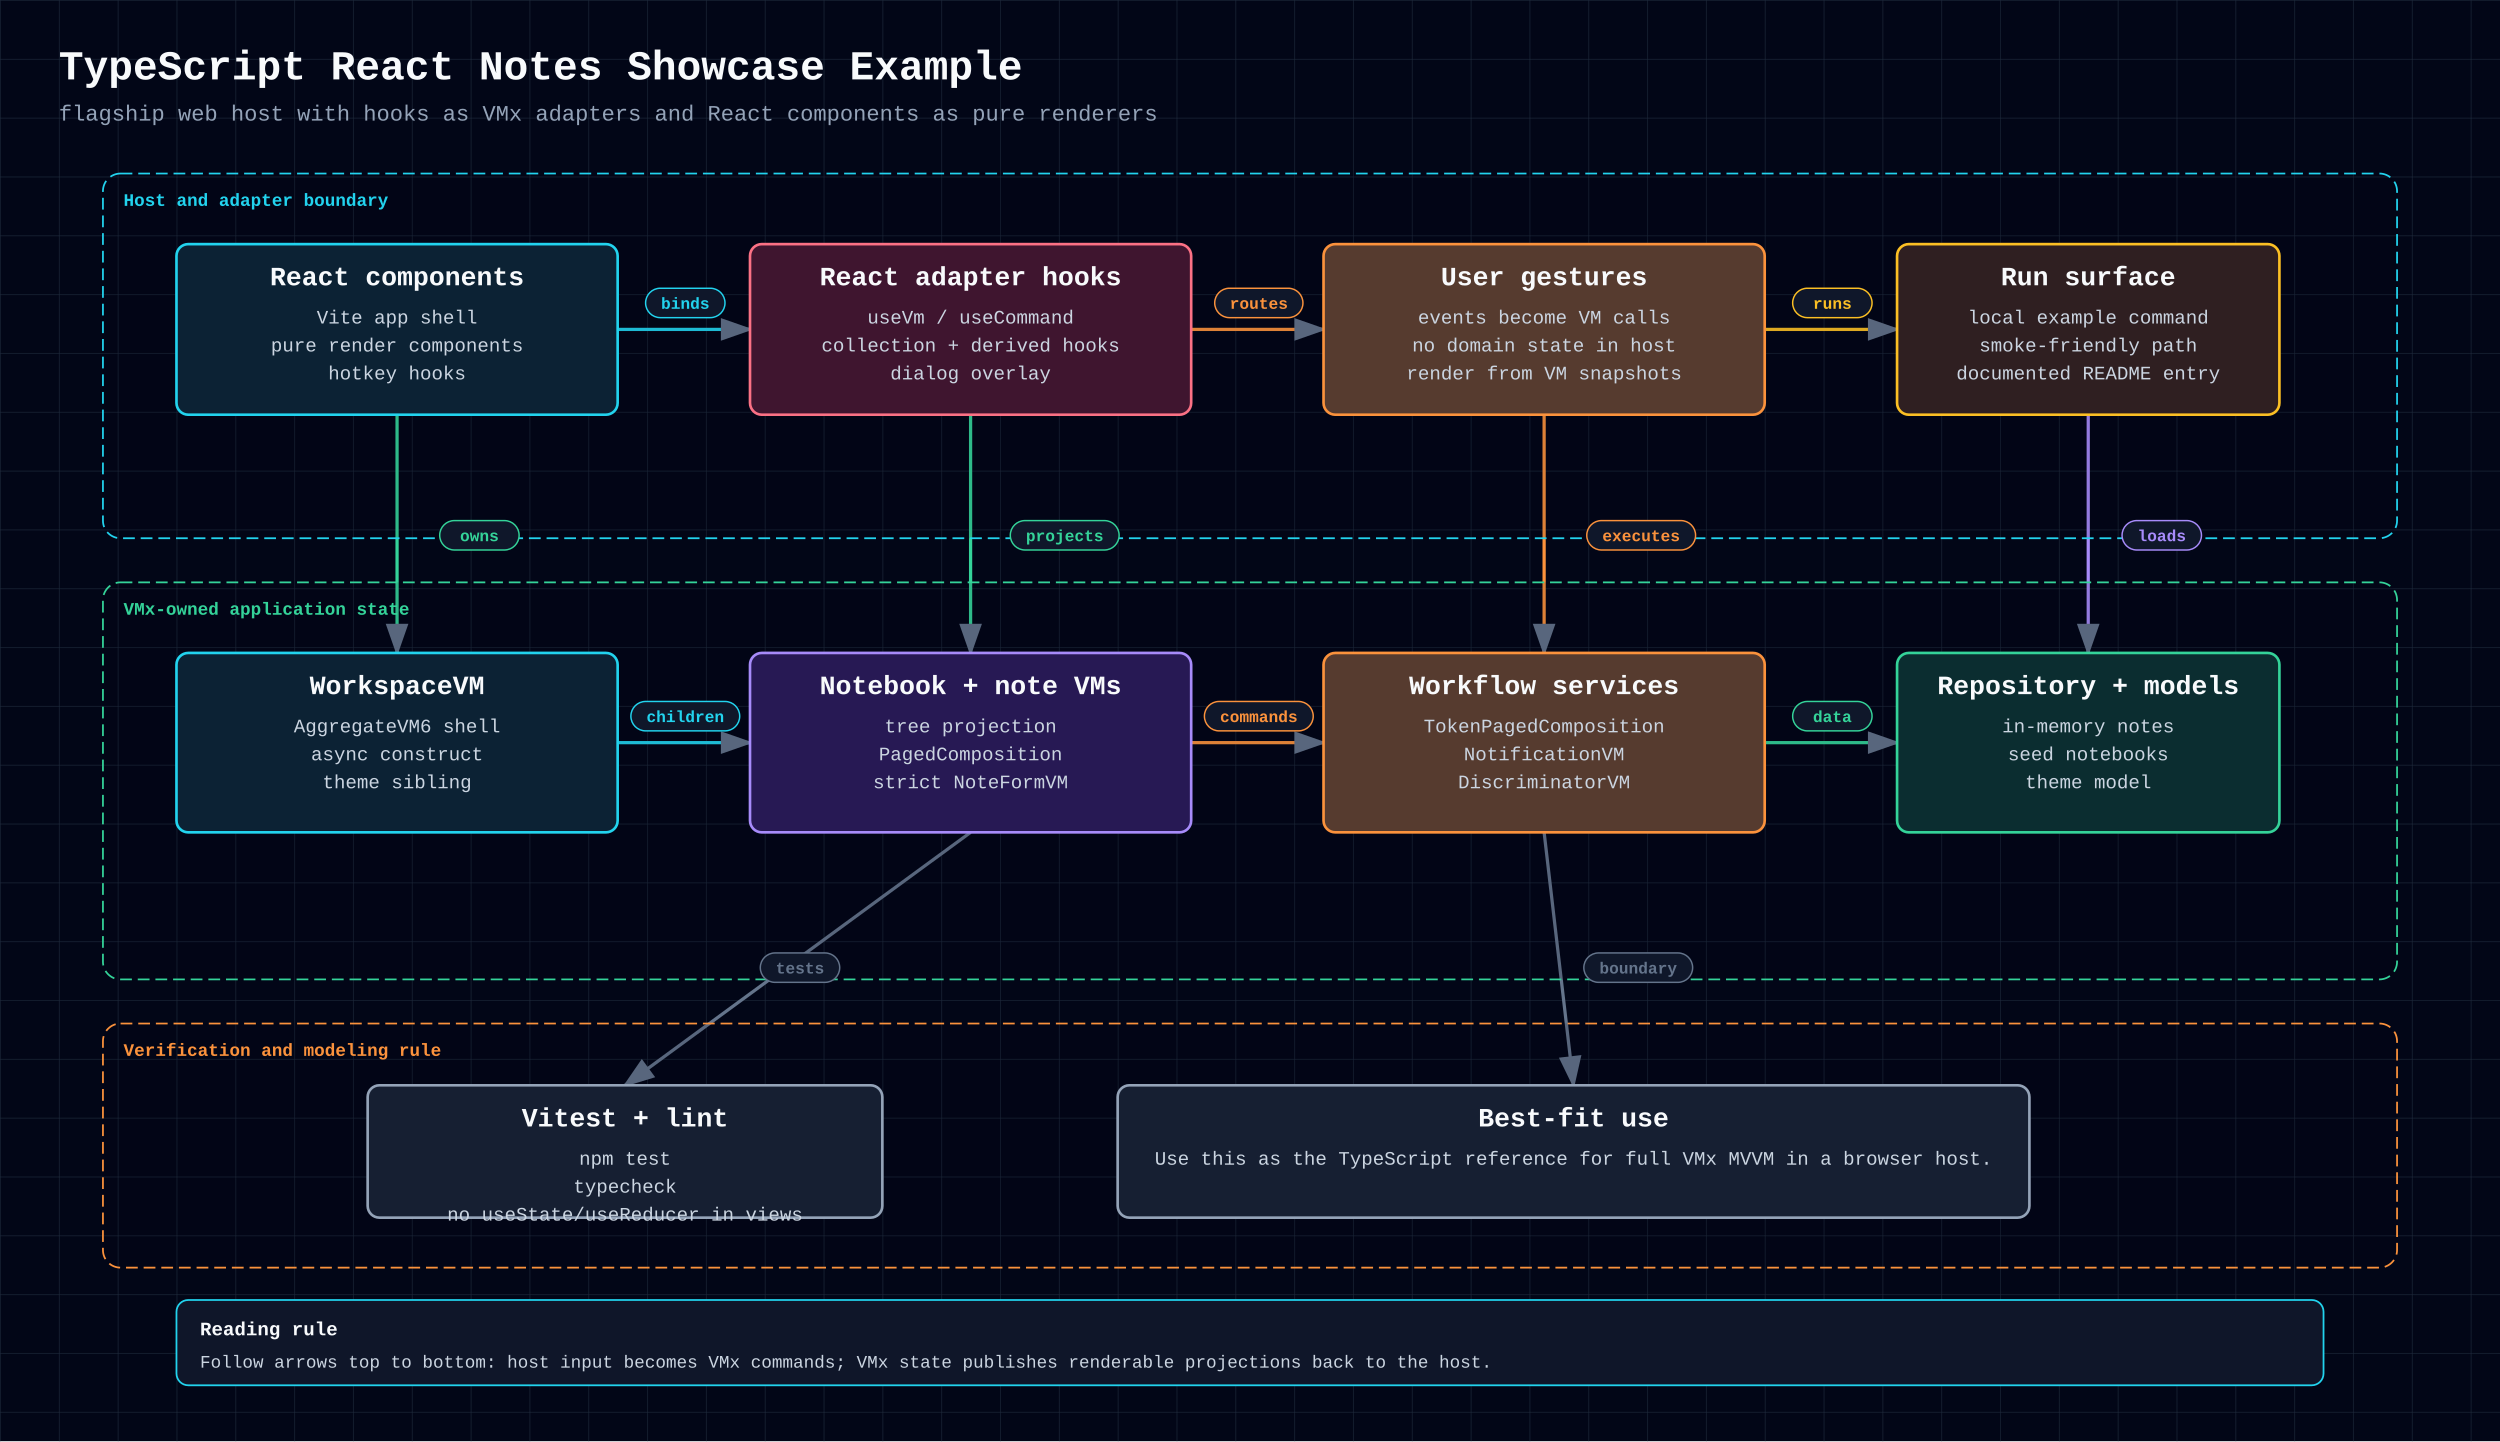
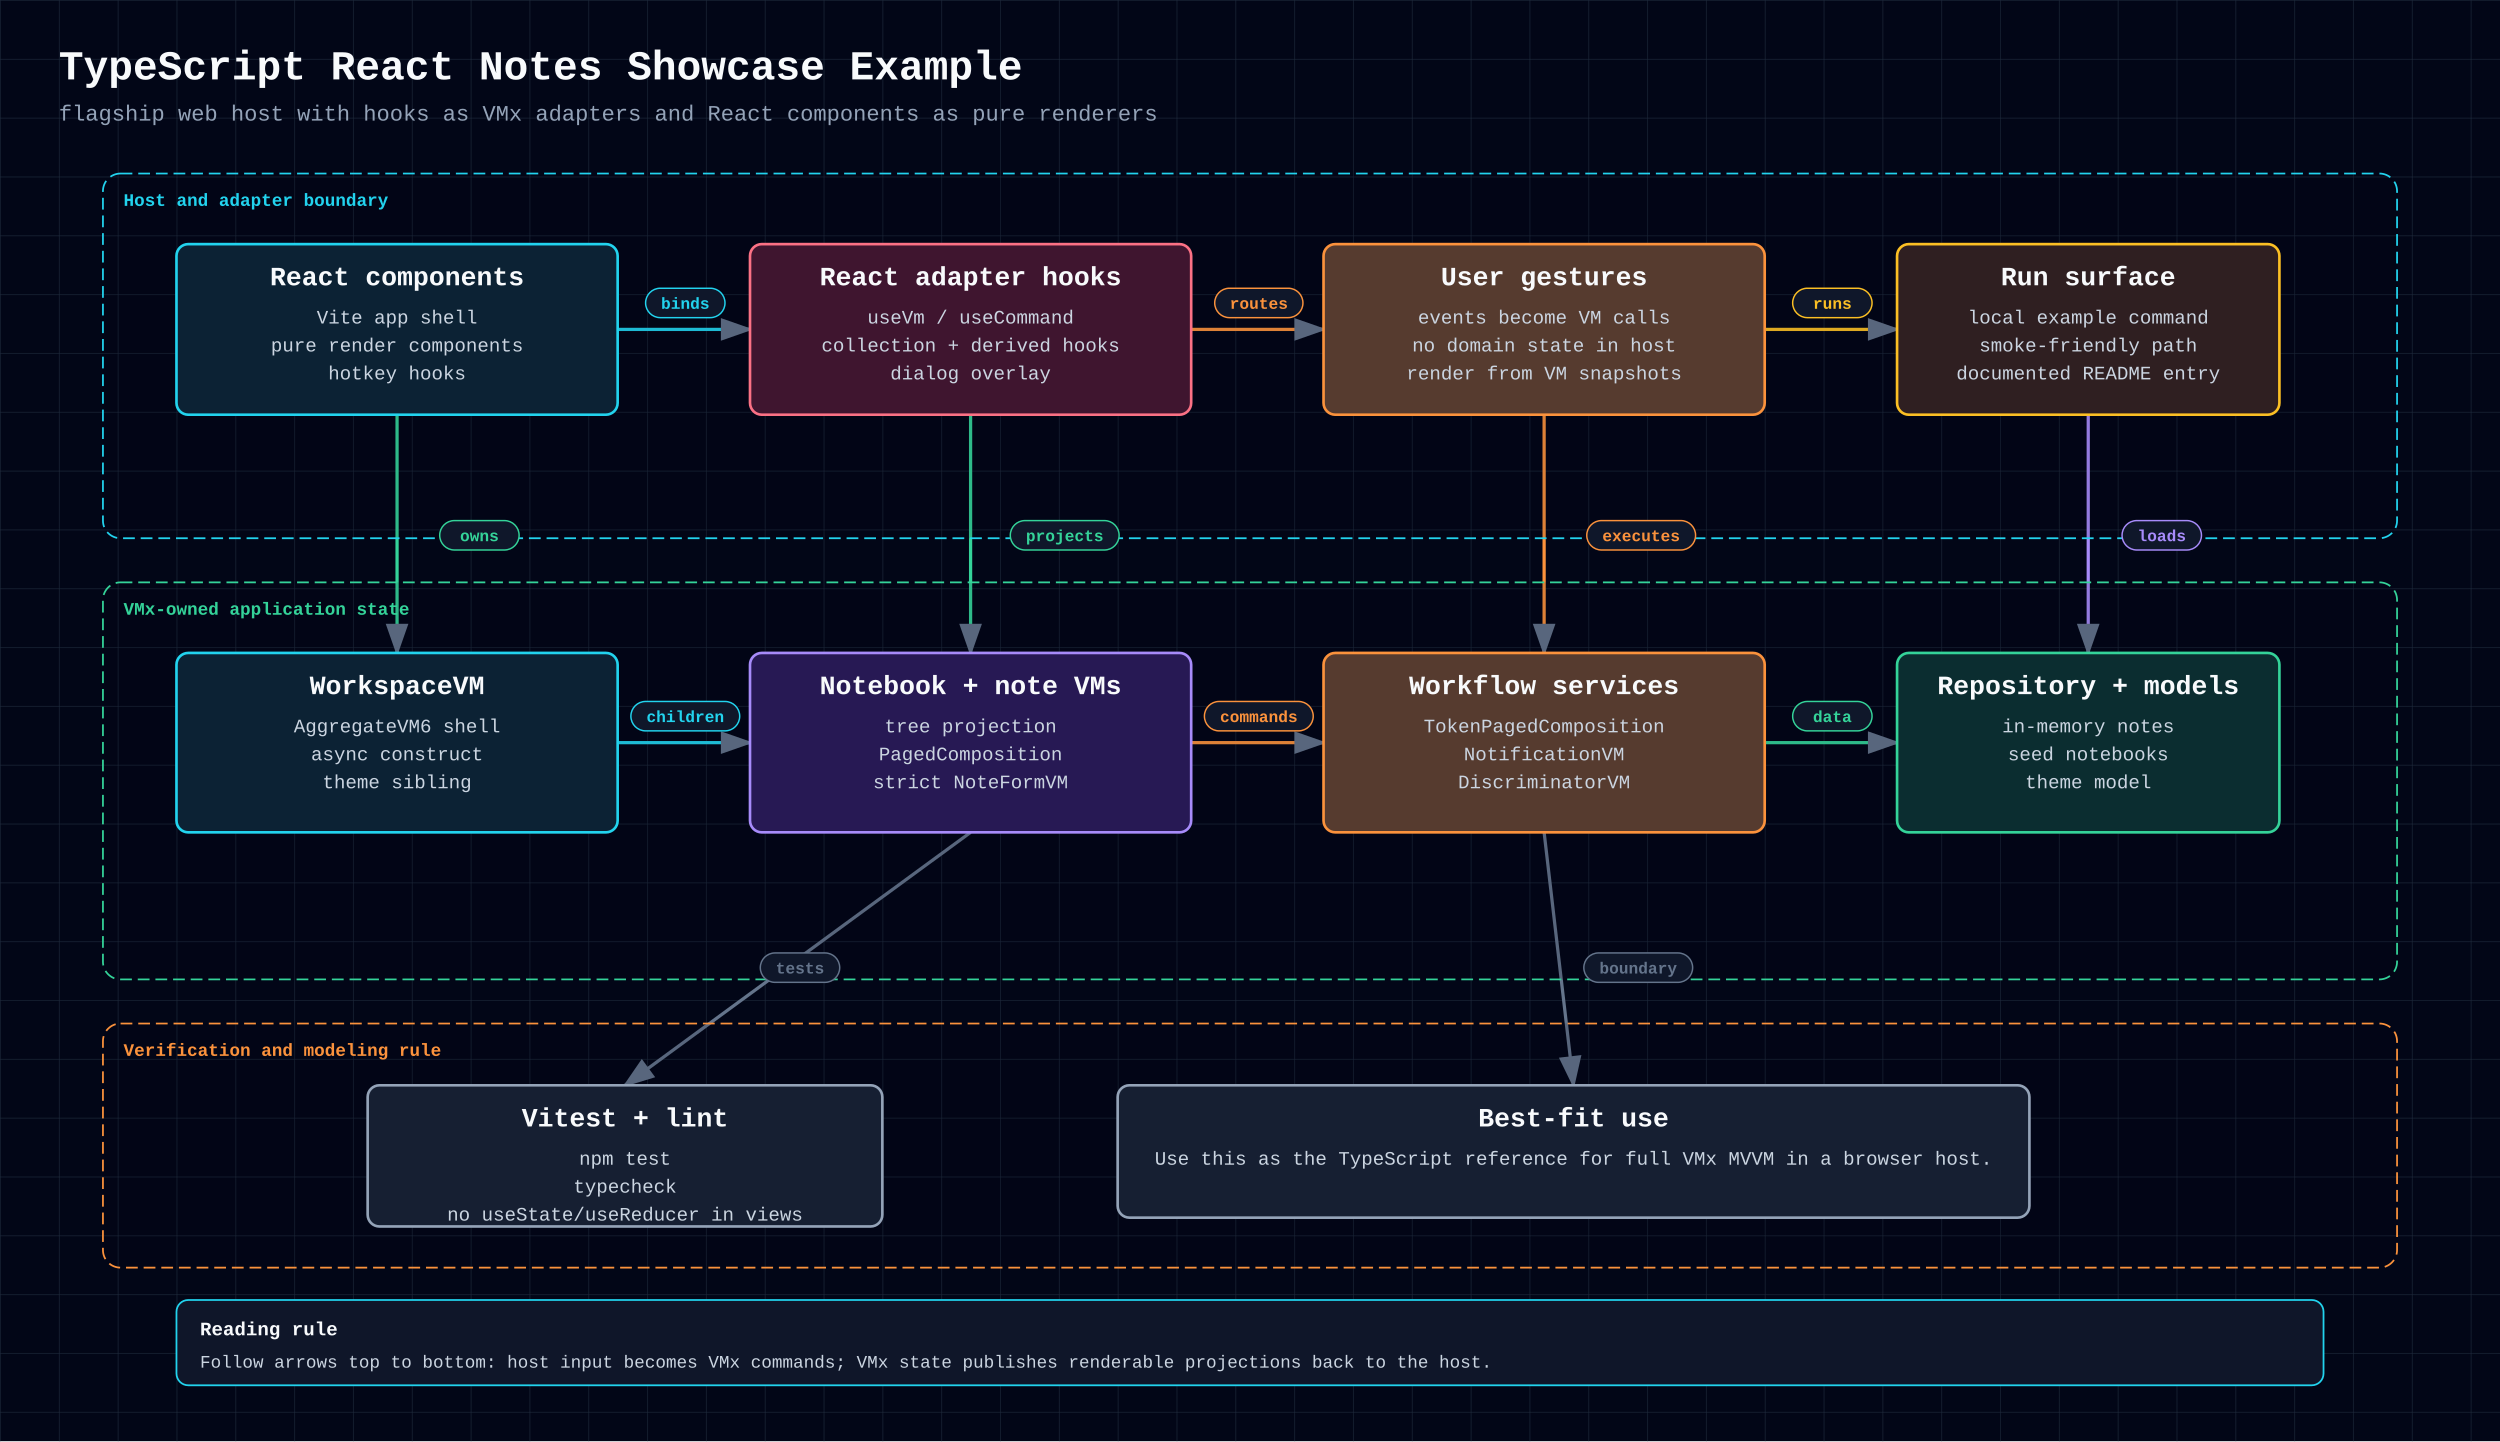
<svg xmlns="http://www.w3.org/2000/svg" width="1700" height="980" viewBox="0 0 1700 980" style="font-family: 'JetBrains Mono', ui-monospace, SFMono-Regular, Menlo, Monaco, Consolas, 'Liberation Mono', 'Courier New', monospace;">
  <defs>
    <style>
      text { font-family: 'JetBrains Mono', ui-monospace, SFMono-Regular, Menlo, Monaco, Consolas, 'Liberation Mono', 'Courier New', monospace; }
    </style>
    <pattern id="grid" width="40" height="40" patternUnits="userSpaceOnUse">
      <path d="M 40 0 L 0 0 0 40" fill="none" stroke="#1e293b" stroke-width="0.8" />
    </pattern>
    <marker id="arrowhead" markerWidth="10" markerHeight="7" refX="9" refY="3.5" orient="auto">
      <polygon points="0 0, 10 3.5, 0 7" fill="#64748b" />
    </marker>
  </defs>
  <rect width="100%" height="100%" fill="#020617" />
  <rect width="100%" height="100%" fill="url(#grid)" />
  <text x="40" y="54" fill="#f8fafc" font-size="28" font-weight="700" text-anchor="start">TypeScript React Notes Showcase Example</text>
  <text x="40" y="82" fill="#94a3b8" font-size="15" font-weight="400" text-anchor="start">flagship web host with hooks as VMx adapters and React components as pure renderers</text>
  <polyline points="420,224 510,224" fill="none" stroke="#22d3ee" stroke-width="2.2" marker-end="url(#arrowhead)" />
  <polyline points="810,224 900,224" fill="none" stroke="#fb923c" stroke-width="2.2" marker-end="url(#arrowhead)" />
  <polyline points="1200,224 1290,224" fill="none" stroke="#fbbf24" stroke-width="2.2" marker-end="url(#arrowhead)" />
  <polyline points="270,282 270,444" fill="none" stroke="#34d399" stroke-width="2.2" marker-end="url(#arrowhead)" />
  <polyline points="660,282 660,444" fill="none" stroke="#34d399" stroke-width="2.2" marker-end="url(#arrowhead)" />
  <polyline points="1050,282 1050,444" fill="none" stroke="#fb923c" stroke-width="2.2" marker-end="url(#arrowhead)" />
  <polyline points="1420,282 1420,444" fill="none" stroke="#a78bfa" stroke-width="2.2" marker-end="url(#arrowhead)" />
  <polyline points="420,505 510,505" fill="none" stroke="#22d3ee" stroke-width="2.2" marker-end="url(#arrowhead)" />
  <polyline points="810,505 900,505" fill="none" stroke="#fb923c" stroke-width="2.2" marker-end="url(#arrowhead)" />
  <polyline points="1200,505 1290,505" fill="none" stroke="#34d399" stroke-width="2.2" marker-end="url(#arrowhead)" />
  <polyline points="660,566 425,738" fill="none" stroke="#64748b" stroke-width="2.2" marker-end="url(#arrowhead)" />
  <polyline points="1050,566 1070,738" fill="none" stroke="#64748b" stroke-width="2.2" marker-end="url(#arrowhead)" />
  <rect x="70" y="118" width="1560" height="248" rx="12" fill="rgba(2, 6, 23, 0.12)" stroke="#22d3ee" stroke-width="1.2" stroke-dasharray="8 4" />
  <text x="84" y="140" fill="#22d3ee" font-size="12" font-weight="700" text-anchor="start">Host and adapter boundary</text>
  <rect x="70" y="396" width="1560" height="270" rx="12" fill="rgba(2, 6, 23, 0.12)" stroke="#34d399" stroke-width="1.2" stroke-dasharray="8 4" />
  <text x="84" y="418" fill="#34d399" font-size="12" font-weight="700" text-anchor="start">VMx-owned application state</text>
  <rect x="70" y="696" width="1560" height="166" rx="12" fill="rgba(2, 6, 23, 0.12)" stroke="#fb923c" stroke-width="1.2" stroke-dasharray="8 4" />
  <text x="84" y="718" fill="#fb923c" font-size="12" font-weight="700" text-anchor="start">Verification and modeling rule</text>
  <rect x="120" y="166" width="300" height="116" rx="8" fill="#0f172a" />
  <rect x="120" y="166" width="300" height="116" rx="8" fill="rgba(8, 51, 68, 0.4)" stroke="#22d3ee" stroke-width="1.8" />
  <text x="270" y="194" fill="#f8fafc" font-size="18" font-weight="700" text-anchor="middle">React components</text>
  <text x="270" y="220" fill="#cbd5e1" font-size="13" font-weight="400" text-anchor="middle">Vite app shell</text>
  <text x="270" y="239" fill="#cbd5e1" font-size="13" font-weight="400" text-anchor="middle">pure render components</text>
  <text x="270" y="258" fill="#cbd5e1" font-size="13" font-weight="400" text-anchor="middle">hotkey hooks</text>
  <rect x="510" y="166" width="300" height="116" rx="8" fill="#0f172a" />
  <rect x="510" y="166" width="300" height="116" rx="8" fill="rgba(136, 19, 55, 0.4)" stroke="#fb7185" stroke-width="1.8" />
  <text x="660" y="194" fill="#f8fafc" font-size="18" font-weight="700" text-anchor="middle">React adapter hooks</text>
  <text x="660" y="220" fill="#cbd5e1" font-size="13" font-weight="400" text-anchor="middle">useVm / useCommand</text>
  <text x="660" y="239" fill="#cbd5e1" font-size="13" font-weight="400" text-anchor="middle">collection + derived hooks</text>
  <text x="660" y="258" fill="#cbd5e1" font-size="13" font-weight="400" text-anchor="middle">dialog overlay</text>
  <rect x="900" y="166" width="300" height="116" rx="8" fill="#0f172a" />
  <rect x="900" y="166" width="300" height="116" rx="8" fill="rgba(251, 146, 60, 0.3)" stroke="#fb923c" stroke-width="1.8" />
  <text x="1050" y="194" fill="#f8fafc" font-size="18" font-weight="700" text-anchor="middle">User gestures</text>
  <text x="1050" y="220" fill="#cbd5e1" font-size="13" font-weight="400" text-anchor="middle">events become VM calls</text>
  <text x="1050" y="239" fill="#cbd5e1" font-size="13" font-weight="400" text-anchor="middle">no domain state in host</text>
  <text x="1050" y="258" fill="#cbd5e1" font-size="13" font-weight="400" text-anchor="middle">render from VM snapshots</text>
  <rect x="1290" y="166" width="260" height="116" rx="8" fill="#0f172a" />
  <rect x="1290" y="166" width="260" height="116" rx="8" fill="rgba(120, 53, 15, 0.3)" stroke="#fbbf24" stroke-width="1.8" />
  <text x="1420" y="194" fill="#f8fafc" font-size="18" font-weight="700" text-anchor="middle">Run surface</text>
  <text x="1420" y="220" fill="#cbd5e1" font-size="13" font-weight="400" text-anchor="middle">local example command</text>
  <text x="1420" y="239" fill="#cbd5e1" font-size="13" font-weight="400" text-anchor="middle">smoke-friendly path</text>
  <text x="1420" y="258" fill="#cbd5e1" font-size="13" font-weight="400" text-anchor="middle">documented README entry</text>
  <rect x="120" y="444" width="300" height="122" rx="8" fill="#0f172a" />
  <rect x="120" y="444" width="300" height="122" rx="8" fill="rgba(8, 51, 68, 0.4)" stroke="#22d3ee" stroke-width="1.8" />
  <text x="270" y="472" fill="#f8fafc" font-size="18" font-weight="700" text-anchor="middle">WorkspaceVM</text>
  <text x="270" y="498" fill="#cbd5e1" font-size="13" font-weight="400" text-anchor="middle">AggregateVM6 shell</text>
  <text x="270" y="517" fill="#cbd5e1" font-size="13" font-weight="400" text-anchor="middle">async construct</text>
  <text x="270" y="536" fill="#cbd5e1" font-size="13" font-weight="400" text-anchor="middle">theme sibling</text>
  <rect x="510" y="444" width="300" height="122" rx="8" fill="#0f172a" />
  <rect x="510" y="444" width="300" height="122" rx="8" fill="rgba(76, 29, 149, 0.4)" stroke="#a78bfa" stroke-width="1.8" />
  <text x="660" y="472" fill="#f8fafc" font-size="18" font-weight="700" text-anchor="middle">Notebook + note VMs</text>
  <text x="660" y="498" fill="#cbd5e1" font-size="13" font-weight="400" text-anchor="middle">tree projection</text>
  <text x="660" y="517" fill="#cbd5e1" font-size="13" font-weight="400" text-anchor="middle">PagedComposition</text>
  <text x="660" y="536" fill="#cbd5e1" font-size="13" font-weight="400" text-anchor="middle">strict NoteFormVM</text>
  <rect x="900" y="444" width="300" height="122" rx="8" fill="#0f172a" />
  <rect x="900" y="444" width="300" height="122" rx="8" fill="rgba(251, 146, 60, 0.3)" stroke="#fb923c" stroke-width="1.8" />
  <text x="1050" y="472" fill="#f8fafc" font-size="18" font-weight="700" text-anchor="middle">Workflow services</text>
  <text x="1050" y="498" fill="#cbd5e1" font-size="13" font-weight="400" text-anchor="middle">TokenPagedComposition</text>
  <text x="1050" y="517" fill="#cbd5e1" font-size="13" font-weight="400" text-anchor="middle">NotificationVM</text>
  <text x="1050" y="536" fill="#cbd5e1" font-size="13" font-weight="400" text-anchor="middle">DiscriminatorVM</text>
  <rect x="1290" y="444" width="260" height="122" rx="8" fill="#0f172a" />
  <rect x="1290" y="444" width="260" height="122" rx="8" fill="rgba(6, 78, 59, 0.4)" stroke="#34d399" stroke-width="1.8" />
  <text x="1420" y="472" fill="#f8fafc" font-size="18" font-weight="700" text-anchor="middle">Repository + models</text>
  <text x="1420" y="498" fill="#cbd5e1" font-size="13" font-weight="400" text-anchor="middle">in-memory notes</text>
  <text x="1420" y="517" fill="#cbd5e1" font-size="13" font-weight="400" text-anchor="middle">seed notebooks</text>
  <text x="1420" y="536" fill="#cbd5e1" font-size="13" font-weight="400" text-anchor="middle">theme model</text>
-   <rect x="250" y="738" width="350" height="90" rx="8" fill="#0f172a" />
-   <rect x="250" y="738" width="350" height="90" rx="8" fill="rgba(30, 41, 59, 0.5)" stroke="#94a3b8" stroke-width="1.8" />
+   <rect x="250" y="738" width="350" height="96" rx="8" fill="#0f172a" />
+   <rect x="250" y="738" width="350" height="96" rx="8" fill="rgba(30, 41, 59, 0.5)" stroke="#94a3b8" stroke-width="1.8" />
  <text x="425" y="766" fill="#f8fafc" font-size="18" font-weight="700" text-anchor="middle">Vitest + lint</text>
  <text x="425" y="792" fill="#cbd5e1" font-size="13" font-weight="400" text-anchor="middle">npm test</text>
  <text x="425" y="811" fill="#cbd5e1" font-size="13" font-weight="400" text-anchor="middle">typecheck</text>
  <text x="425" y="830" fill="#cbd5e1" font-size="13" font-weight="400" text-anchor="middle">no useState/useReducer in views</text>
  <rect x="760" y="738" width="620" height="90" rx="8" fill="#0f172a" />
  <rect x="760" y="738" width="620" height="90" rx="8" fill="rgba(30, 41, 59, 0.5)" stroke="#94a3b8" stroke-width="1.8" />
  <text x="1070" y="766" fill="#f8fafc" font-size="18" font-weight="700" text-anchor="middle">Best-fit use</text>
  <text x="1070" y="792" fill="#cbd5e1" font-size="13" font-weight="400" text-anchor="middle">Use this as the TypeScript reference for full VMx MVVM in a browser host.</text>
  <rect x="120" y="884" width="1460" height="58" rx="8" fill="#0f172a" />
  <rect x="120" y="884" width="1460" height="58" rx="8" fill="rgba(15, 23, 42, 0.94)" stroke="#22d3ee" stroke-width="1.2" />
  <text x="136" y="908" fill="#f8fafc" font-size="13" font-weight="700" text-anchor="start">Reading rule</text>
  <text x="136" y="930" fill="#cbd5e1" font-size="12" font-weight="400" text-anchor="start">Follow arrows top to bottom: host input becomes VMx commands; VMx state publishes renderable projections back to the host.</text>
  <rect x="439" y="196" width="54" height="20" rx="10" fill="#0f172a" stroke="#22d3ee" stroke-width="1" />
  <text x="466" y="210" fill="#22d3ee" font-size="11" font-weight="700" text-anchor="middle">binds</text>
  <rect x="826" y="196" width="60" height="20" rx="10" fill="#0f172a" stroke="#fb923c" stroke-width="1" />
  <text x="856" y="210" fill="#fb923c" font-size="11" font-weight="700" text-anchor="middle">routes</text>
  <rect x="1219" y="196" width="54" height="20" rx="10" fill="#0f172a" stroke="#fbbf24" stroke-width="1" />
  <text x="1246" y="210" fill="#fbbf24" font-size="11" font-weight="700" text-anchor="middle">runs</text>
  <rect x="299" y="354" width="54" height="20" rx="10" fill="#0f172a" stroke="#34d399" stroke-width="1" />
  <text x="326" y="368" fill="#34d399" font-size="11" font-weight="700" text-anchor="middle">owns</text>
  <rect x="687" y="354" width="74" height="20" rx="10" fill="#0f172a" stroke="#34d399" stroke-width="1" />
  <text x="724" y="368" fill="#34d399" font-size="11" font-weight="700" text-anchor="middle">projects</text>
  <rect x="1079" y="354" width="74" height="20" rx="10" fill="#0f172a" stroke="#fb923c" stroke-width="1" />
  <text x="1116" y="368" fill="#fb923c" font-size="11" font-weight="700" text-anchor="middle">executes</text>
  <rect x="1443" y="354" width="54" height="20" rx="10" fill="#0f172a" stroke="#a78bfa" stroke-width="1" />
  <text x="1470" y="368" fill="#a78bfa" font-size="11" font-weight="700" text-anchor="middle">loads</text>
  <rect x="429" y="477" width="74" height="20" rx="10" fill="#0f172a" stroke="#22d3ee" stroke-width="1" />
  <text x="466" y="491" fill="#22d3ee" font-size="11" font-weight="700" text-anchor="middle">children</text>
  <rect x="819" y="477" width="74" height="20" rx="10" fill="#0f172a" stroke="#fb923c" stroke-width="1" />
  <text x="856" y="491" fill="#fb923c" font-size="11" font-weight="700" text-anchor="middle">commands</text>
  <rect x="1219" y="477" width="54" height="20" rx="10" fill="#0f172a" stroke="#34d399" stroke-width="1" />
  <text x="1246" y="491" fill="#34d399" font-size="11" font-weight="700" text-anchor="middle">data</text>
  <rect x="517" y="648" width="54" height="20" rx="10" fill="#0f172a" stroke="#64748b" stroke-width="1" />
  <text x="544" y="662" fill="#64748b" font-size="11" font-weight="700" text-anchor="middle">tests</text>
  <rect x="1077" y="648" width="74" height="20" rx="10" fill="#0f172a" stroke="#64748b" stroke-width="1" />
  <text x="1114" y="662" fill="#64748b" font-size="11" font-weight="700" text-anchor="middle">boundary</text>
</svg>
